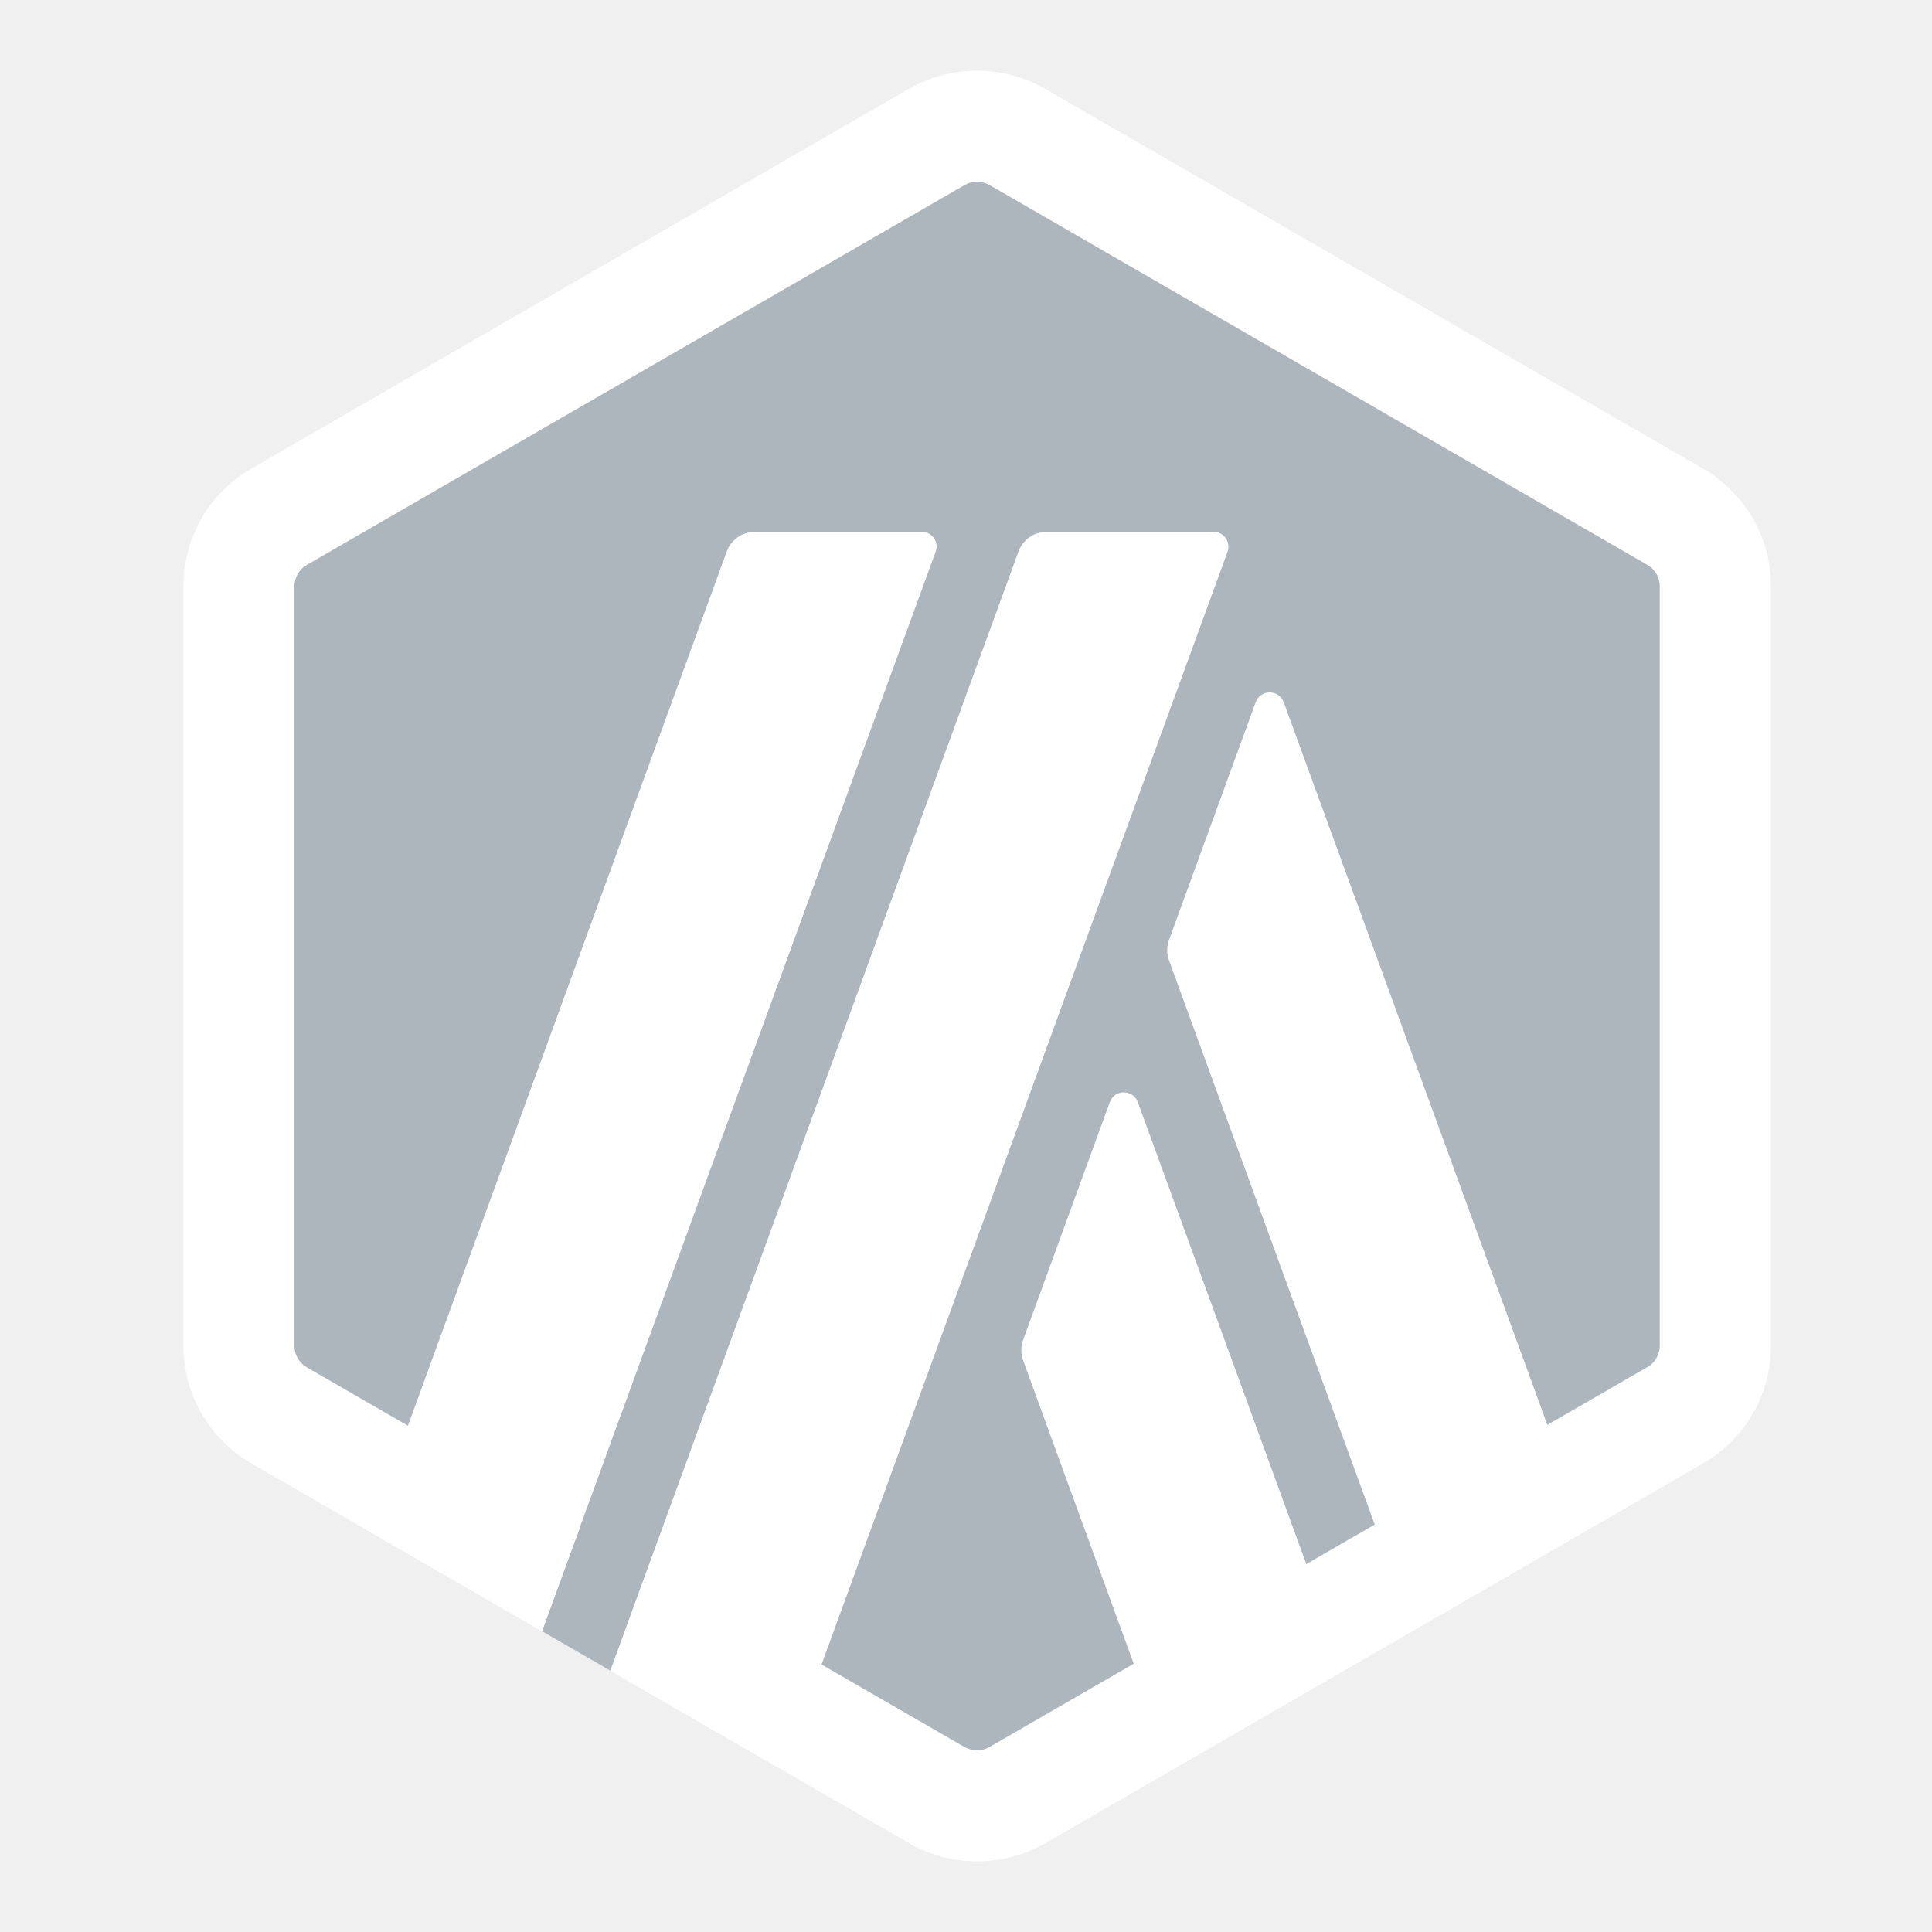
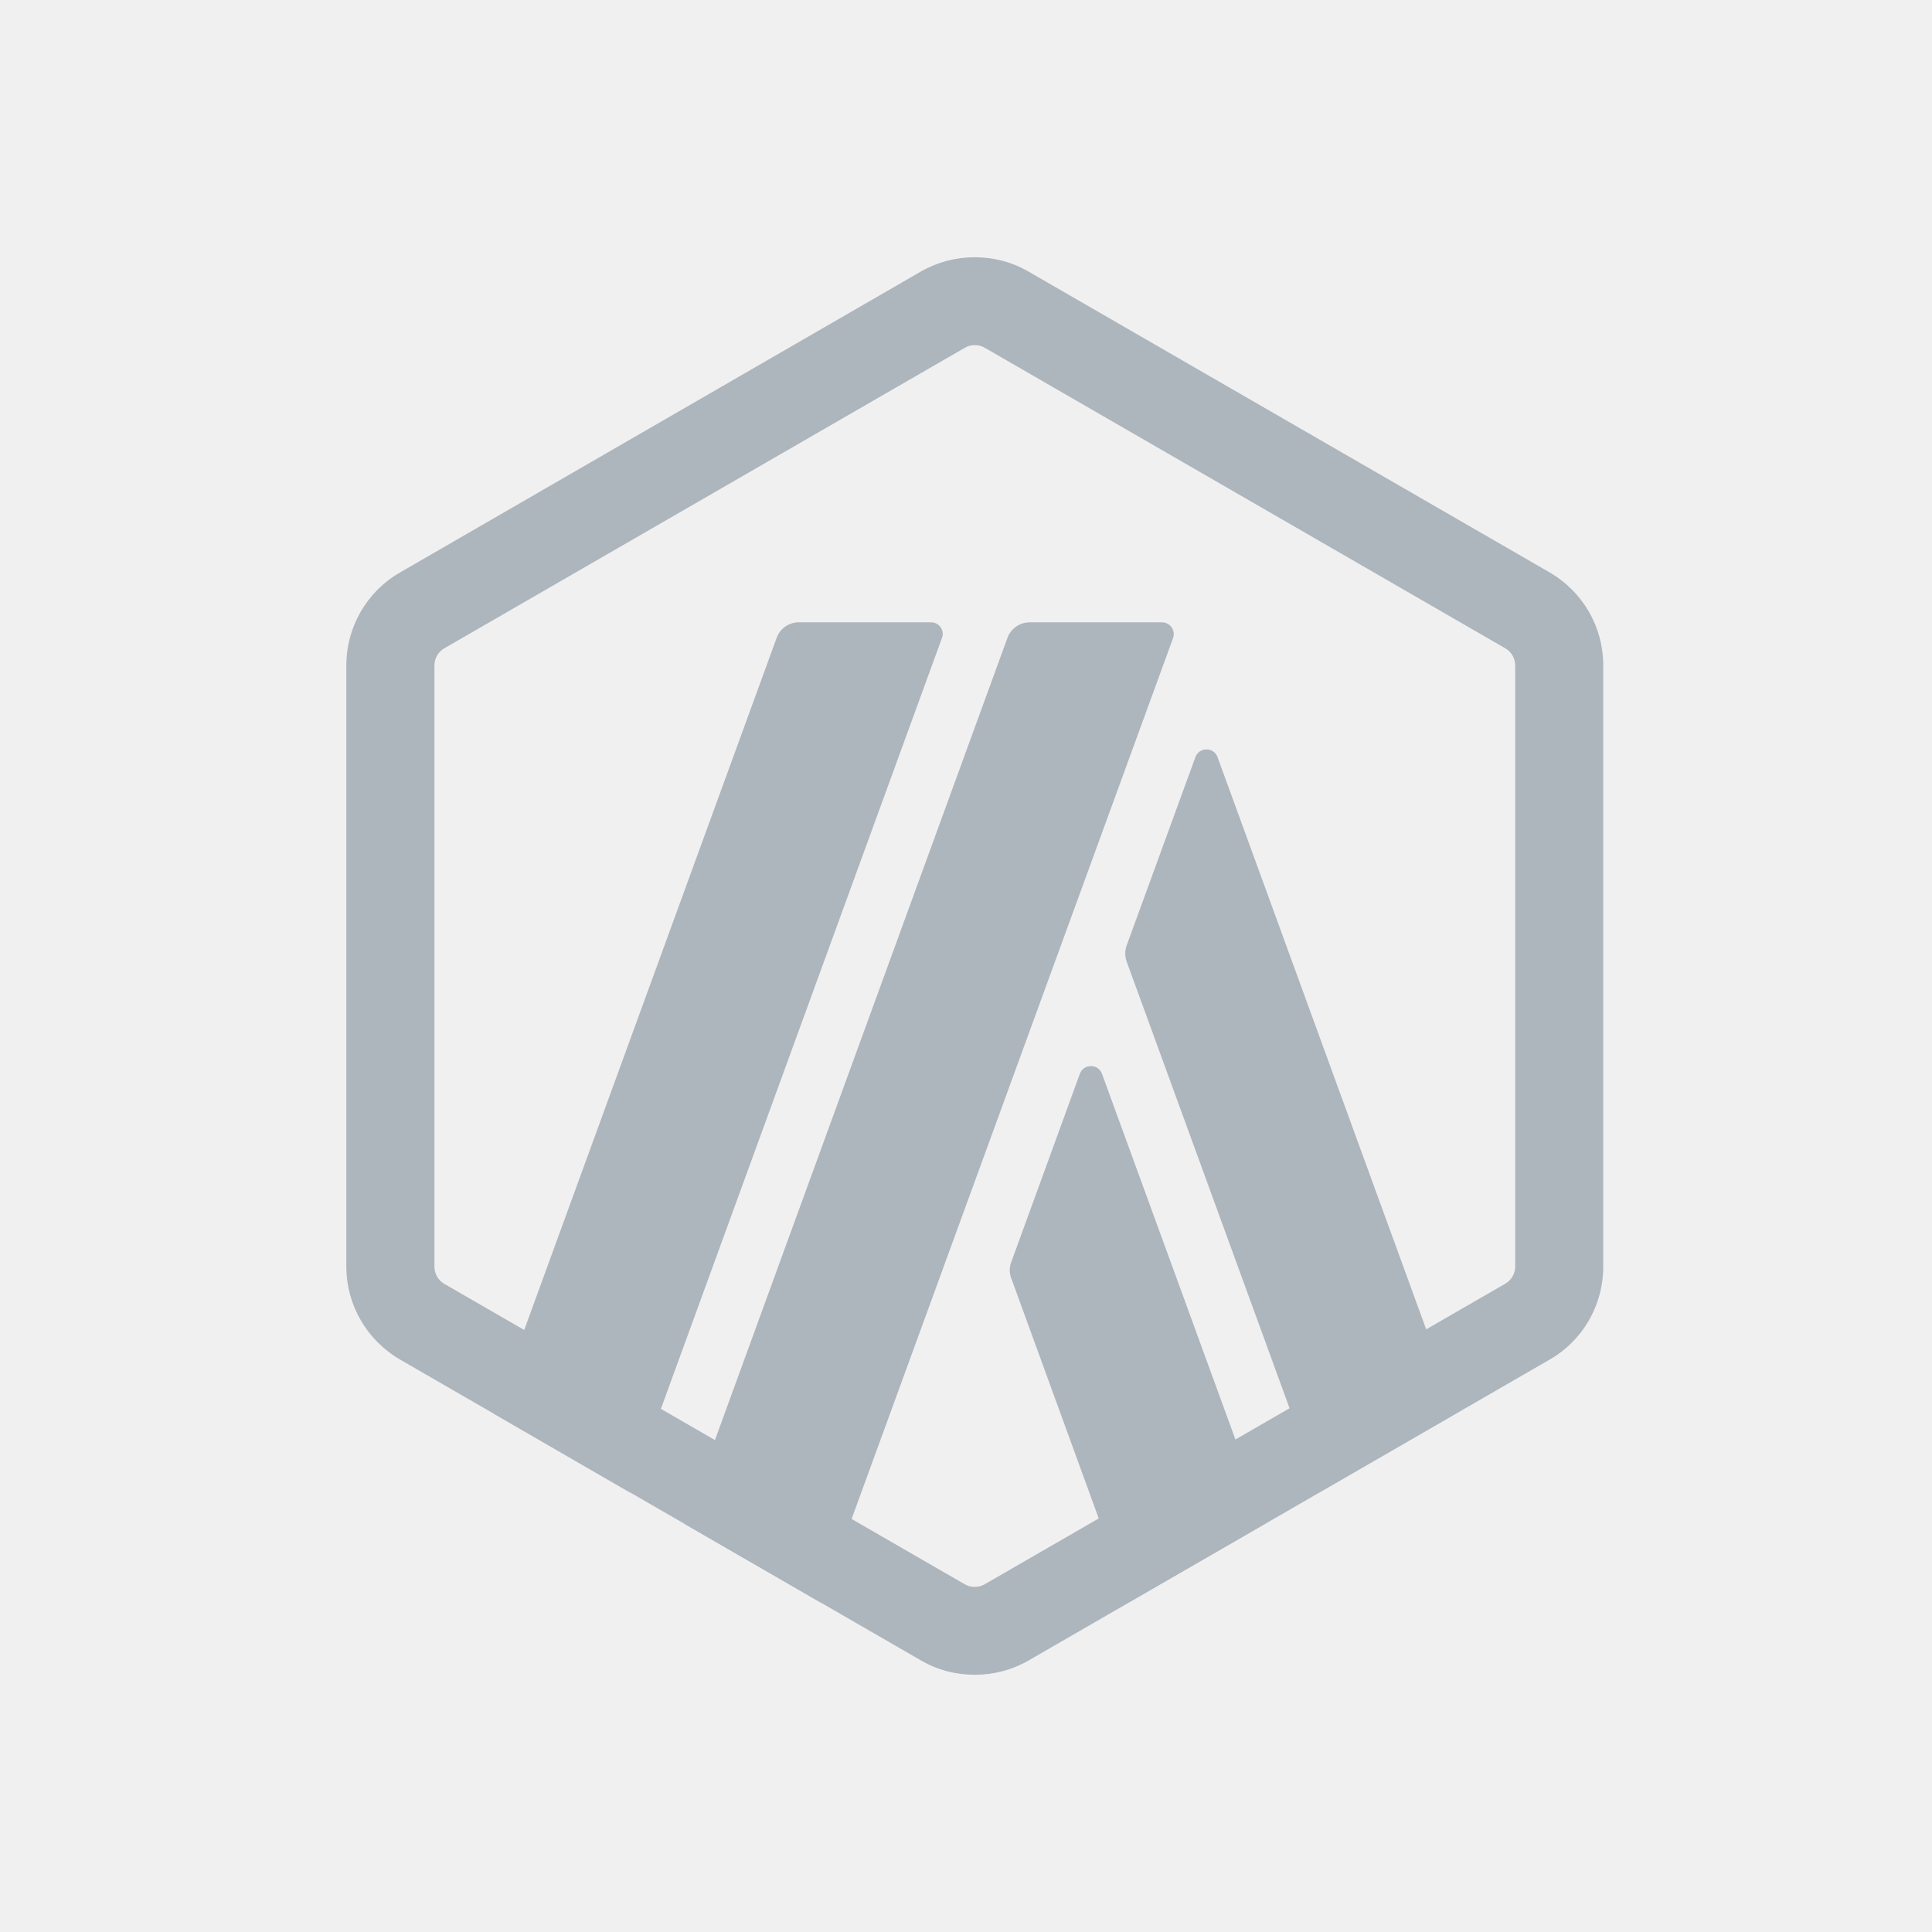
- <svg xmlns="http://www.w3.org/2000/svg" width="48" height="48" viewBox="0 0 48 48" fill="none">
-   <g clip-path="url(#clip0_8234_13660)">
-     <path d="M6.056 15.278V32.722C6.056 33.837 6.651 34.864 7.613 35.422L22.721 44.141C23.684 44.698 24.874 44.698 25.836 44.141L40.944 35.422C41.907 34.864 42.501 33.837 42.501 32.722V15.278C42.501 14.164 41.906 13.136 40.944 12.579L25.831 3.859C24.868 3.302 23.678 3.302 22.716 3.859L7.614 12.578C6.646 13.136 6.056 14.168 6.056 15.277L6.056 15.278Z" fill="#ADB5BD" />
-     <path d="M27.572 27.384L25.419 33.291C25.359 33.453 25.359 33.631 25.419 33.799L29.124 43.962L33.413 41.485L28.269 27.383C28.15 27.059 27.691 27.059 27.572 27.383V27.384Z" fill="white" />
-     <path d="M31.894 17.447C31.775 17.122 31.316 17.122 31.197 17.447L29.044 23.353C28.984 23.516 28.984 23.694 29.044 23.861L35.113 40.505L39.402 38.028L31.894 17.447Z" fill="white" />
-     <path d="M24.273 4.514C24.381 4.514 24.484 4.541 24.581 4.595L40.928 14.034C41.117 14.142 41.236 14.348 41.236 14.564V33.436C41.236 33.652 41.117 33.858 40.928 33.966L24.581 43.405C24.489 43.459 24.381 43.486 24.273 43.486C24.164 43.486 24.062 43.459 23.964 43.405L7.624 33.972C7.434 33.864 7.315 33.658 7.315 33.441V14.564C7.315 14.348 7.434 14.142 7.624 14.034L23.97 4.595C24.062 4.541 24.17 4.514 24.273 4.514ZM24.273 1.755C23.689 1.755 23.11 1.907 22.585 2.204L6.244 11.643C5.2 12.243 4.557 13.357 4.557 14.564V33.436C4.557 34.642 5.2 35.751 6.244 36.357L22.591 45.796C23.11 46.099 23.694 46.244 24.278 46.244C24.863 46.244 25.441 46.093 25.966 45.796L42.312 36.357C43.356 35.757 44 34.642 44 33.436V14.564C44 13.357 43.356 12.249 42.312 11.643L25.96 2.204C25.441 1.907 24.857 1.755 24.273 1.755Z" fill="white" />
-     <path d="M13.465 40.528L14.969 36.411L17.992 38.926L15.164 41.507L13.465 40.528Z" fill="#ADB5BD" />
-     <path d="M22.898 13.212H18.755C18.447 13.212 18.165 13.407 18.057 13.699L9.176 38.05L13.465 40.527L23.245 13.709C23.337 13.466 23.158 13.211 22.898 13.211V13.212Z" fill="white" />
-     <path d="M30.146 13.212H26.003C25.694 13.212 25.413 13.407 25.305 13.699L15.163 41.506L19.452 43.983L30.498 13.709C30.584 13.466 30.406 13.211 30.146 13.211V13.212Z" fill="white" />
+ <svg xmlns="http://www.w3.org/2000/svg" width="38px" height="38px" viewBox="0 0 48 48" version="1.1">
+   <g id="surface1">
+     <path d="M 26.828 26.68 L 25.125 31.355 C 25.074 31.484 25.074 31.625 25.125 31.758 L 28.055 39.805 L 31.453 37.844 L 27.379 26.68 C 27.285 26.422 26.922 26.422 26.828 26.68 Z M 26.828 26.68 " fill="#ADB5BD" />
+     <path d="M 30.25 18.812 C 30.156 18.555 29.793 18.555 29.699 18.812 L 27.992 23.488 C 27.945 23.617 27.945 23.758 27.992 23.891 L 32.797 37.066 L 36.191 35.105 Z M 30.25 18.812 " fill="#ADB5BD" />
+     <path d="M 24.215 8.574 C 24.301 8.574 24.383 8.594 24.461 8.637 L 37.402 16.109 C 37.551 16.195 37.645 16.359 37.645 16.531 L 37.645 31.469 C 37.645 31.641 37.551 31.805 37.402 31.891 L 24.461 39.363 C 24.387 39.406 24.301 39.426 24.215 39.426 C 24.129 39.426 24.051 39.406 23.973 39.363 L 11.035 31.895 C 10.887 31.809 10.793 31.645 10.793 31.473 L 10.793 16.531 C 10.793 16.359 10.887 16.195 11.035 16.109 L 23.977 8.637 C 24.051 8.594 24.133 8.574 24.215 8.574 Z M 24.215 6.391 C 23.754 6.391 23.297 6.508 22.879 6.746 L 9.945 14.219 C 9.117 14.691 8.605 15.574 8.605 16.531 L 8.605 31.469 C 8.605 32.426 9.117 33.301 9.945 33.781 L 22.883 41.254 C 23.297 41.496 23.758 41.609 24.219 41.609 C 24.684 41.609 25.141 41.492 25.555 41.254 L 38.496 33.781 C 39.324 33.309 39.832 32.426 39.832 31.469 L 39.832 16.531 C 39.832 15.574 39.324 14.699 38.496 14.219 L 25.551 6.746 C 25.141 6.508 24.68 6.391 24.215 6.391 Z M 24.215 6.391 " fill="#ADB5BD" />
+     <path d="M 23.129 15.461 L 19.848 15.461 C 19.602 15.461 19.379 15.613 19.297 15.844 L 12.266 35.121 L 15.66 37.086 L 23.402 15.852 C 23.477 15.66 23.332 15.461 23.129 15.461 Z M 23.129 15.461 " fill="#ADB5BD" />
+     <path d="M 28.867 15.461 L 25.586 15.461 C 25.34 15.461 25.117 15.613 25.031 15.844 L 17.004 37.859 L 20.398 39.82 L 29.145 15.852 C 29.211 15.66 29.07 15.461 28.867 15.461 Z M 28.867 15.461 " fill="#ADB5BD" />
  </g>
-   <defs>
-     <clipPath id="clip0_8234_13660">
-       <rect width="48" height="48" fill="white" />
-     </clipPath>
-   </defs>
</svg>
